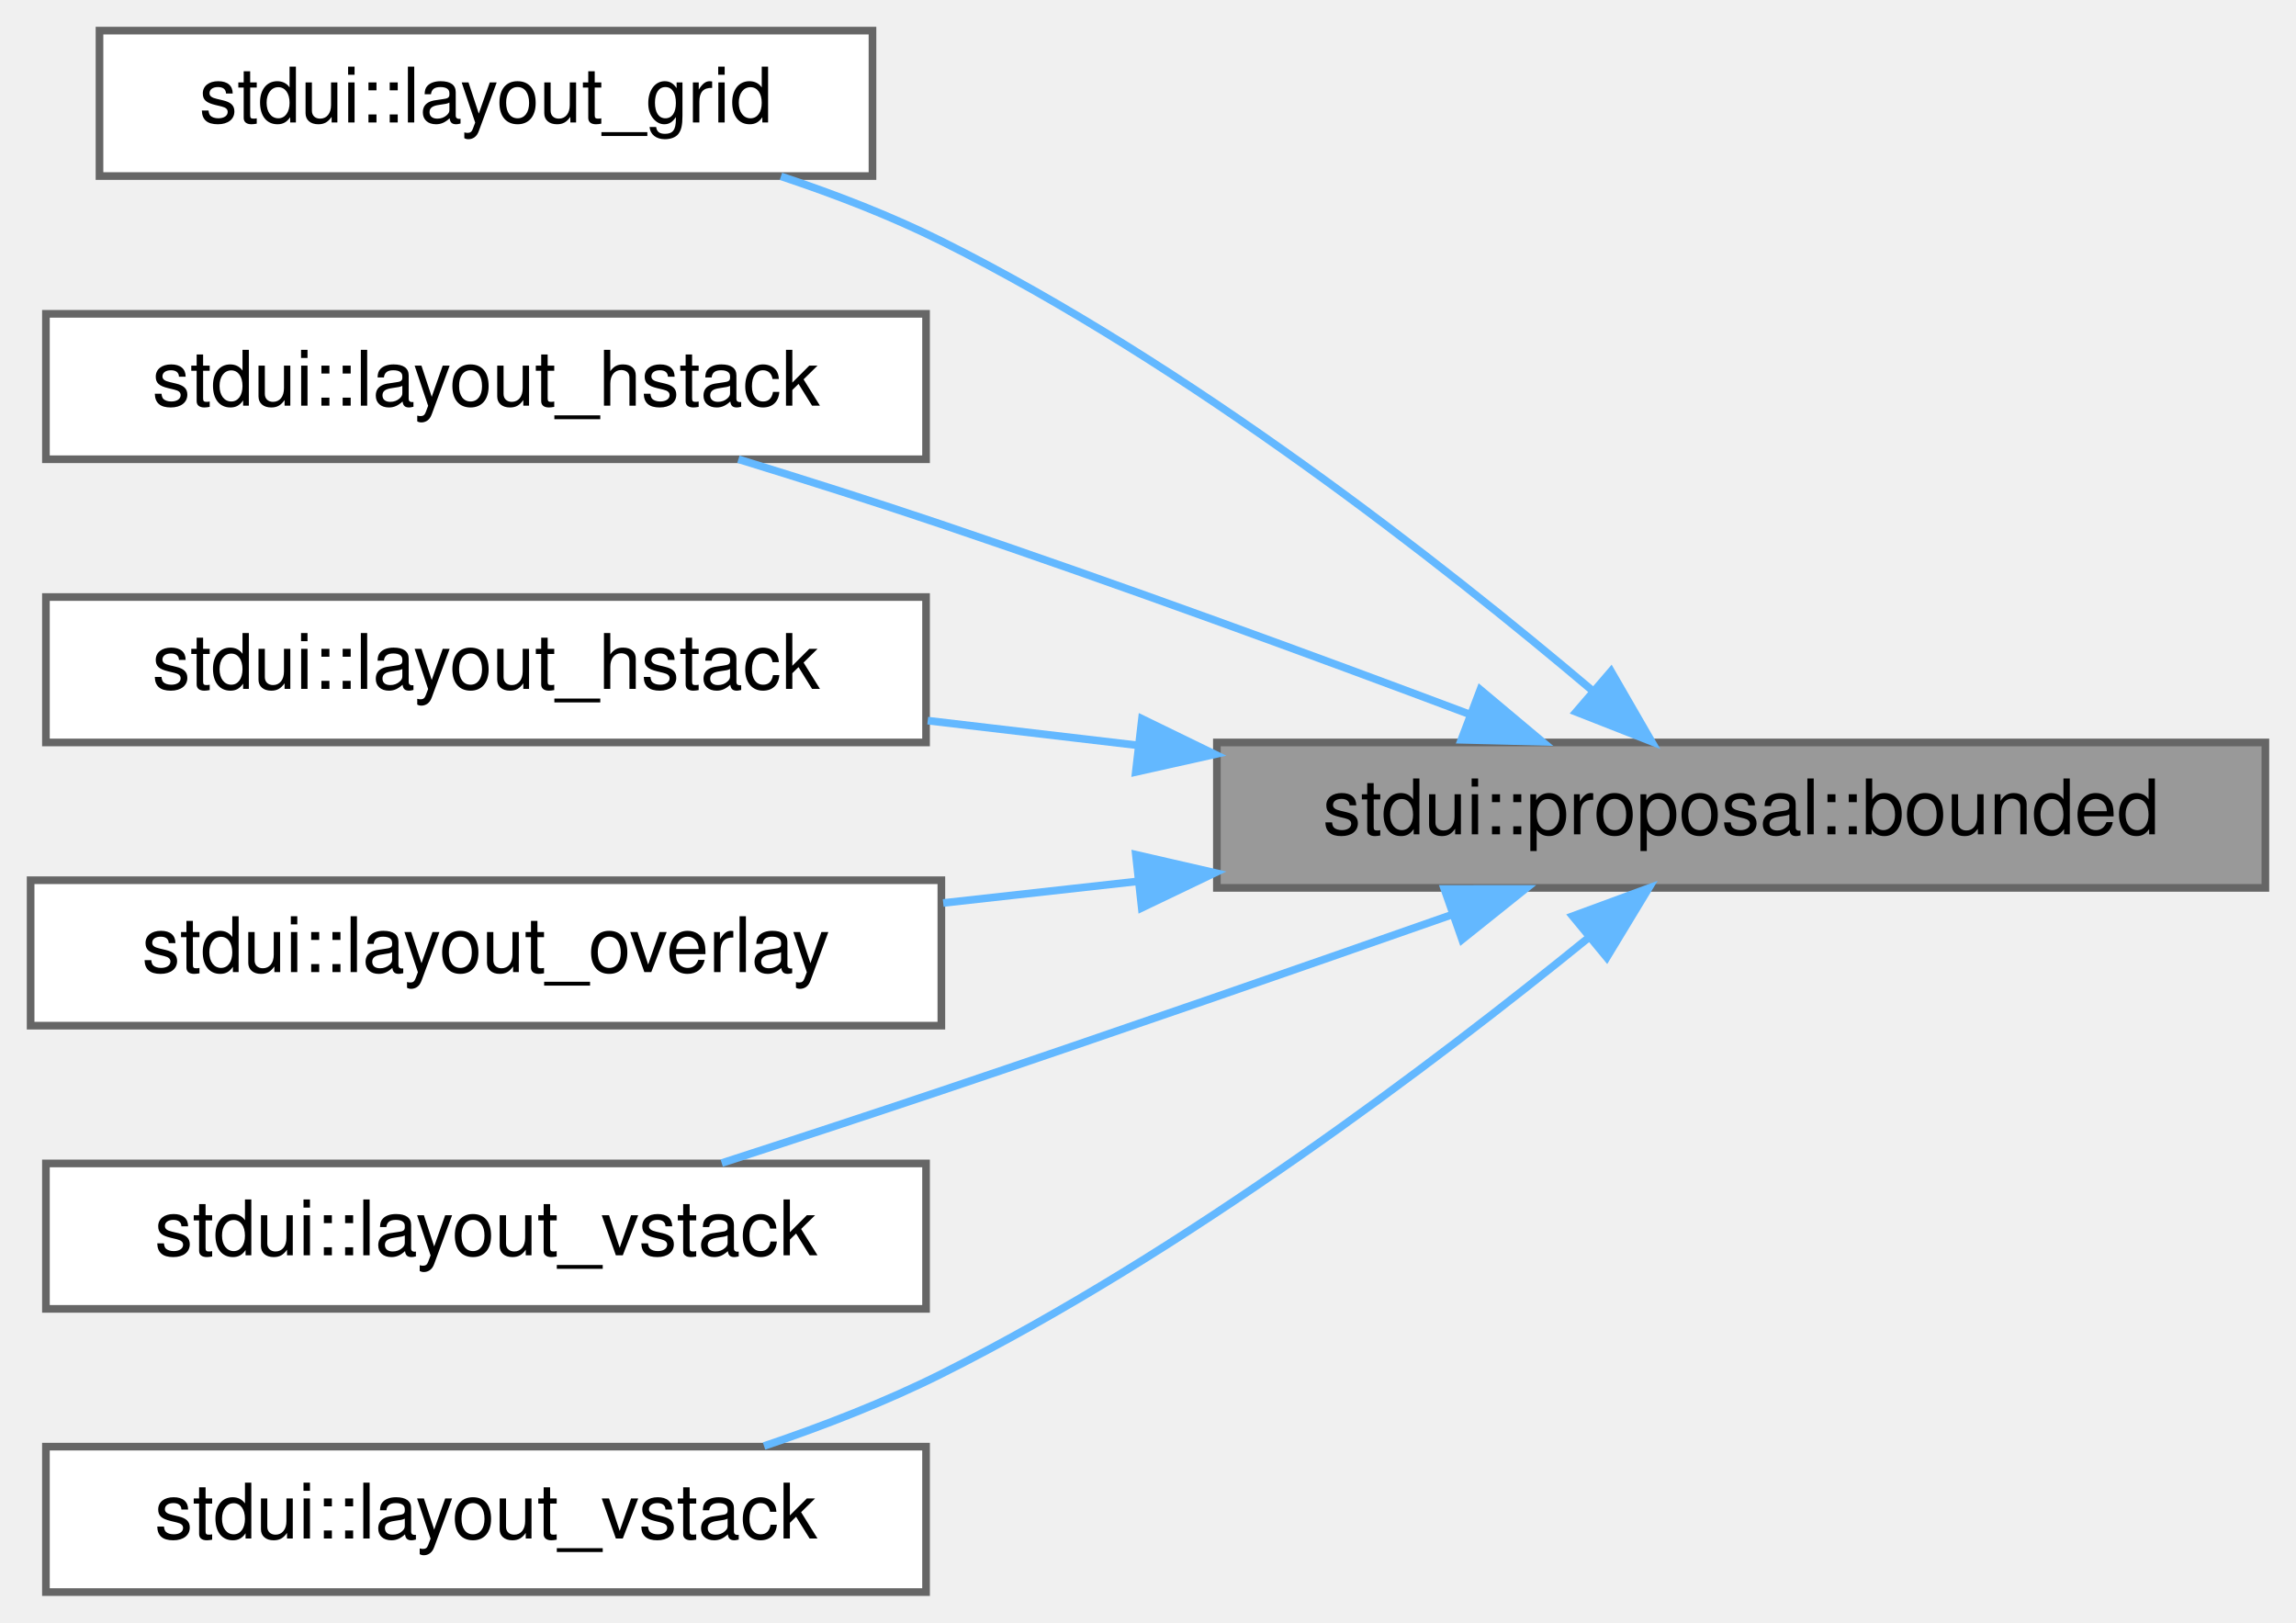
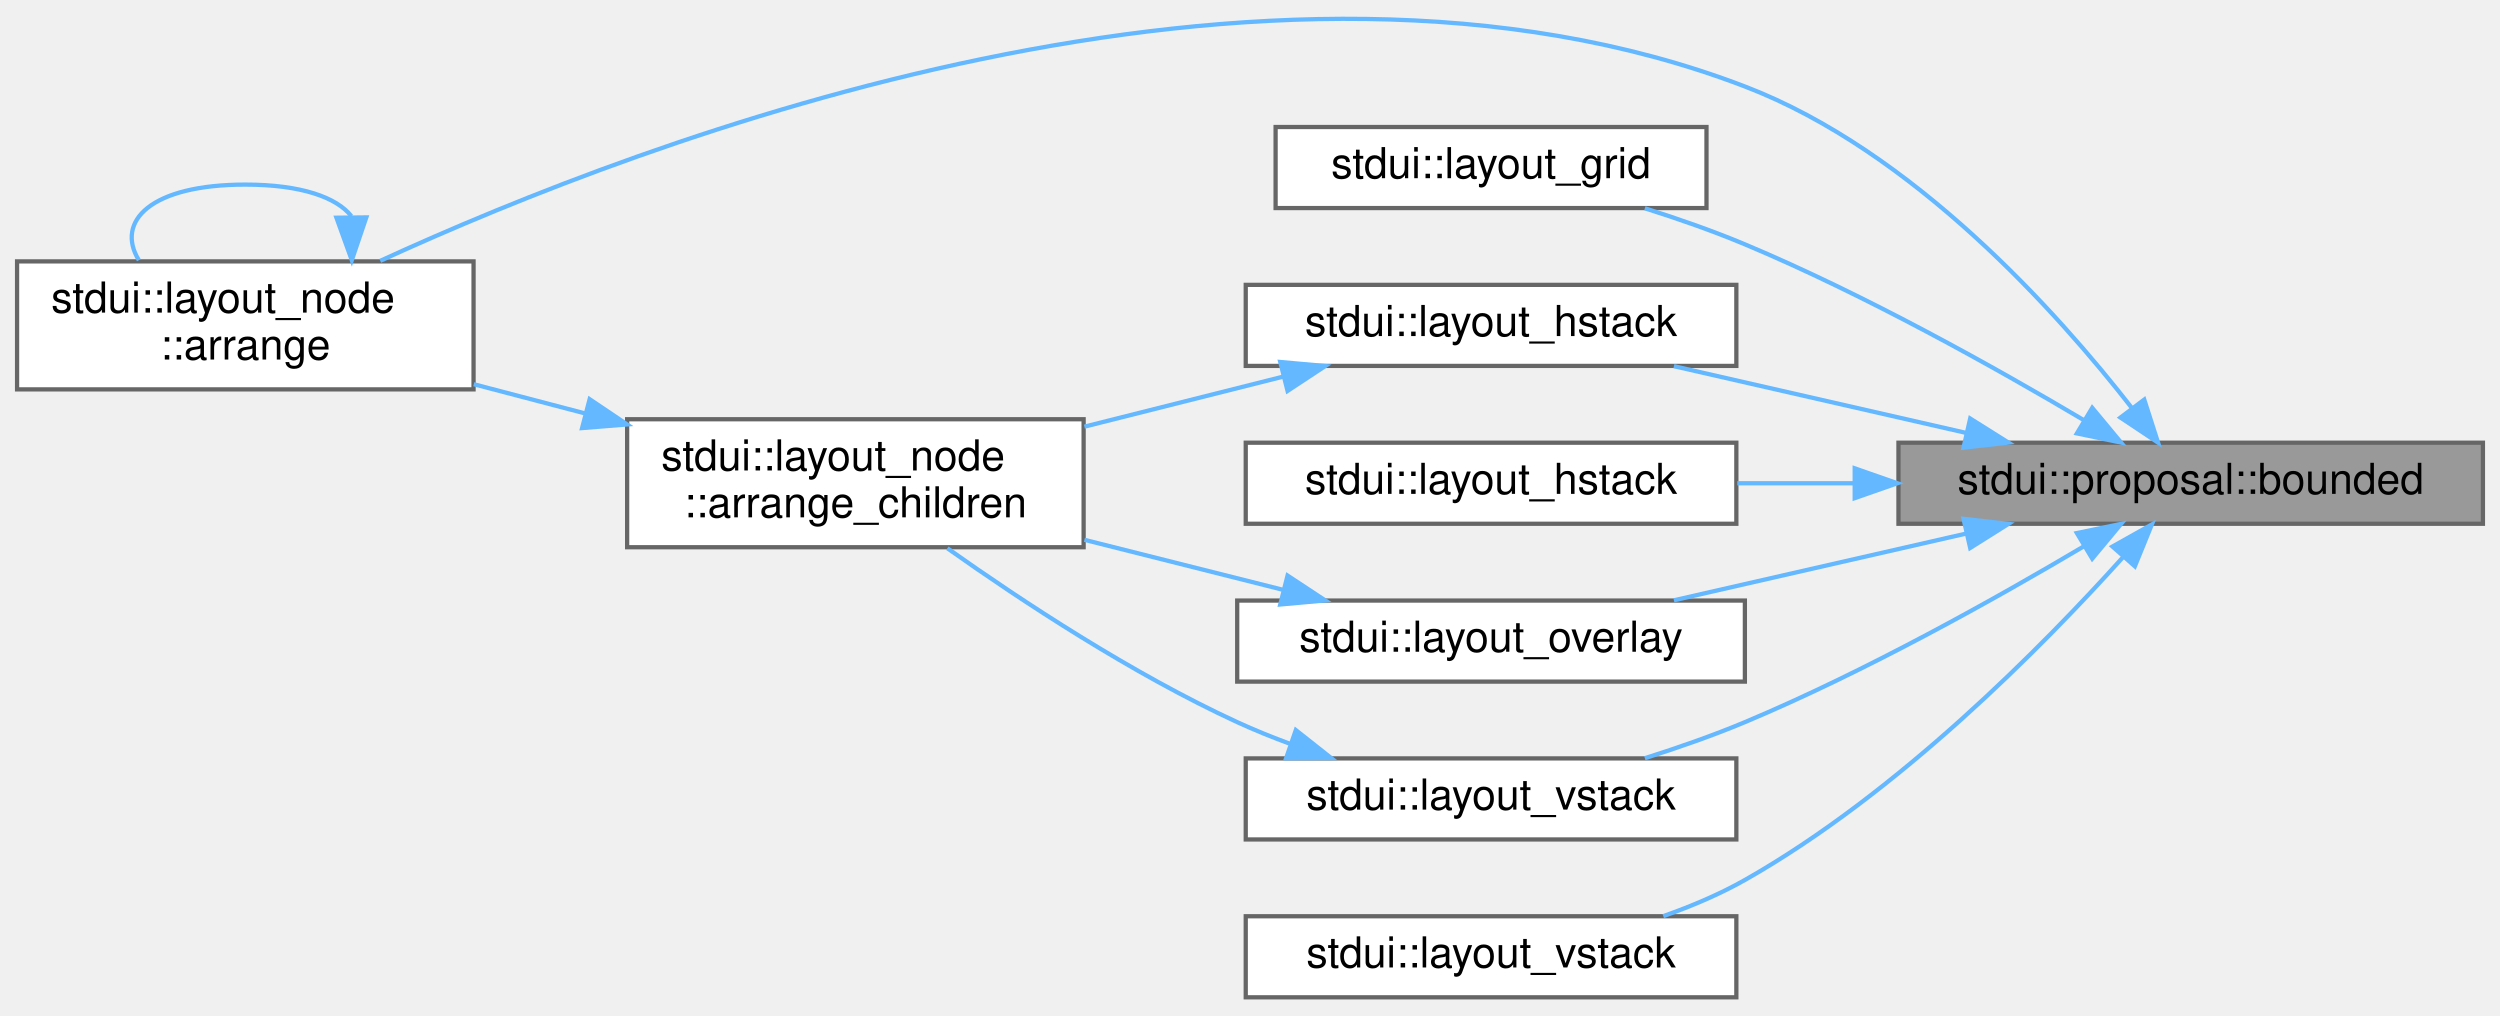
- <svg xmlns="http://www.w3.org/2000/svg" xmlns:xlink="http://www.w3.org/1999/xlink" width="300pt" height="212pt" viewBox="0.00 0.00 300.00 212.00">
-   <g id="graph0" class="graph" transform="scale(1 1) rotate(0) translate(4 208)">
+ <svg xmlns="http://www.w3.org/2000/svg" xmlns:xlink="http://www.w3.org/1999/xlink" width="586pt" height="238pt" viewBox="0.00 0.00 586.00 237.54">
+   <g id="graph0" class="graph" transform="scale(1 1) rotate(0) translate(4 233.54)">
    <g id="Node000001" class="node">
      <g id="a_Node000001">
        <a xlink:title=" ">
-           <polygon fill="#999999" stroke="#666666" points="292,-111 155,-111 155,-92 292,-92 292,-111" />
-           <text text-anchor="middle" x="223.5" y="-99" font-family="Helvetica,sans-Serif" font-size="10.00">stdui::proposal::bounded</text>
+           <polygon fill="#999999" stroke="#666666" points="578,-130 441,-130 441,-111 578,-111 578,-130" />
+           <text text-anchor="middle" x="509.5" y="-118" font-family="Helvetica,sans-Serif" font-size="10.00">stdui::proposal::bounded</text>
        </a>
      </g>
    </g>
    <g id="Node000002" class="node">
      <g id="a_Node000002">
-         <a xlink:href="namespacestdui.html#a594bf636a307c0d7a5cbe55cbefadb0f" target="_top" xlink:title="Measures and arranges children in one grid pass.">
-           <polygon fill="white" stroke="#666666" points="110,-204 9,-204 9,-185 110,-185 110,-204" />
-           <text text-anchor="middle" x="59.5" y="-192" font-family="Helvetica,sans-Serif" font-size="10.00">stdui::layout_grid</text>
+         <a xlink:href="structstdui_1_1layout__node.html#a376b8ecf764209ca245dfbd6ac24bcc2" target="_top" xlink:title=" ">
+           <polygon fill="white" stroke="#666666" points="107,-172.5 0,-172.5 0,-142.5 107,-142.5 107,-172.5" />
+           <text text-anchor="start" x="8" y="-160.5" font-family="Helvetica,sans-Serif" font-size="10.00">stdui::layout_node</text>
+           <text text-anchor="middle" x="53.5" y="-149.5" font-family="Helvetica,sans-Serif" font-size="10.00">::arrange</text>
        </a>
      </g>
    </g>
    <g id="edge1_Node000001_Node000002" class="edge">
      <g id="a_edge1_Node000001_Node000002">
        <a xlink:title=" ">
-           <path fill="none" stroke="#63b8ff" d="M204.17,-117.69C184.37,-134.44 151.32,-160.38 119,-176.5 112.44,-179.77 105.17,-182.59 98.04,-184.96" />
-           <polygon fill="#63b8ff" stroke="#63b8ff" points="206.5,-120.3 211.8,-111.12 201.94,-114.99 206.5,-120.3" />
+           <path fill="none" stroke="#63b8ff" d="M495.77,-138.07C478.27,-160.55 444.43,-198.39 405,-213.5 292.51,-256.62 147.42,-201.22 85.13,-172.63" />
+           <polygon fill="#63b8ff" stroke="#63b8ff" points="498.61,-140.11 501.85,-130.02 493.03,-135.89 498.61,-140.11" />
        </a>
      </g>
    </g>
    <g id="Node000003" class="node">
      <g id="a_Node000003">
-         <a xlink:href="namespacestdui.html#a9786ce1275be0d14fd779b1e7328f101" target="_top" xlink:title="Measures and arranges children in one horizontal stack pass.">
-           <polygon fill="white" stroke="#666666" points="117,-167 2,-167 2,-148 117,-148 117,-167" />
-           <text text-anchor="middle" x="59.5" y="-155" font-family="Helvetica,sans-Serif" font-size="10.00">stdui::layout_hstack</text>
+         <a xlink:href="namespacestdui.html#a594bf636a307c0d7a5cbe55cbefadb0f" target="_top" xlink:title="Measures and arranges children in one grid pass.">
+           <polygon fill="white" stroke="#666666" points="396,-204 295,-204 295,-185 396,-185 396,-204" />
+           <text text-anchor="middle" x="345.5" y="-192" font-family="Helvetica,sans-Serif" font-size="10.00">stdui::layout_grid</text>
        </a>
      </g>
    </g>
-     <g id="edge2_Node000001_Node000003" class="edge">
-       <g id="a_edge2_Node000001_Node000003">
+     <g id="edge3_Node000001_Node000003" class="edge">
+       <g id="a_edge3_Node000001_Node000003">
        <a xlink:title=" ">
-           <path fill="none" stroke="#63b8ff" d="M187.91,-114.72C167.88,-122.25 142.12,-131.7 119,-139.5 110.44,-142.39 101.12,-145.34 92.48,-148" />
-           <polygon fill="#63b8ff" stroke="#63b8ff" points="189.42,-117.9 197.54,-111.09 186.94,-111.35 189.42,-117.9" />
+           <path fill="none" stroke="#63b8ff" d="M484.51,-135.25C463.95,-147.45 433.26,-164.64 405,-176.5 397.55,-179.62 389.37,-182.48 381.55,-184.95" />
+           <polygon fill="#63b8ff" stroke="#63b8ff" points="486.42,-138.18 493.19,-130.03 482.82,-132.18 486.42,-138.18" />
        </a>
      </g>
    </g>
    <g id="Node000004" class="node">
      <g id="a_Node000004">
-         <a xlink:href="namespacestdui.html#a3cff7be9f3e0ae889fd0700a292add36" target="_top" xlink:title="Measures and arranges a horizontal stack using complete options.">
-           <polygon fill="white" stroke="#666666" points="117,-130 2,-130 2,-111 117,-111 117,-130" />
-           <text text-anchor="middle" x="59.5" y="-118" font-family="Helvetica,sans-Serif" font-size="10.00">stdui::layout_hstack</text>
+         <a xlink:href="namespacestdui.html#a9786ce1275be0d14fd779b1e7328f101" target="_top" xlink:title="Measures and arranges children in one horizontal stack pass.">
+           <polygon fill="white" stroke="#666666" points="403,-167 288,-167 288,-148 403,-148 403,-167" />
+           <text text-anchor="middle" x="345.5" y="-155" font-family="Helvetica,sans-Serif" font-size="10.00">stdui::layout_hstack</text>
        </a>
      </g>
    </g>
-     <g id="edge3_Node000001_Node000004" class="edge">
-       <g id="a_edge3_Node000001_Node000004">
+     <g id="edge4_Node000001_Node000004" class="edge">
+       <g id="a_edge4_Node000001_Node000004">
        <a xlink:title=" ">
-           <path fill="none" stroke="#63b8ff" d="M144.72,-110.62C135.45,-111.71 126.12,-112.8 117.22,-113.85" />
-           <polygon fill="#63b8ff" stroke="#63b8ff" points="145.21,-114.09 154.74,-109.45 144.4,-107.14 145.21,-114.09" />
+           <path fill="none" stroke="#63b8ff" d="M456.89,-132.29C434.77,-137.34 409.27,-143.16 388.36,-147.94" />
+           <polygon fill="#63b8ff" stroke="#63b8ff" points="457.81,-135.67 466.78,-130.03 456.25,-128.84 457.81,-135.67" />
+         </a>
+       </g>
+     </g>
+     <g id="Node000006" class="node">
+       <g id="a_Node000006">
+         <a xlink:href="namespacestdui.html#a3cff7be9f3e0ae889fd0700a292add36" target="_top" xlink:title="Measures and arranges a horizontal stack using complete options.">
+           <polygon fill="white" stroke="#666666" points="403,-130 288,-130 288,-111 403,-111 403,-130" />
+           <text text-anchor="middle" x="345.5" y="-118" font-family="Helvetica,sans-Serif" font-size="10.00">stdui::layout_hstack</text>
+         </a>
+       </g>
+     </g>
+     <g id="edge7_Node000001_Node000006" class="edge">
+       <g id="a_edge7_Node000001_Node000006">
+         <a xlink:title=" ">
+           <path fill="none" stroke="#63b8ff" d="M430.72,-120.5C421.45,-120.5 412.12,-120.5 403.22,-120.5" />
+           <polygon fill="#63b8ff" stroke="#63b8ff" points="430.74,-124 440.74,-120.5 430.74,-117 430.74,-124" />
+         </a>
+       </g>
+     </g>
+     <g id="Node000007" class="node">
+       <g id="a_Node000007">
+         <a xlink:href="namespacestdui.html#aab8df1b2a3fb52b92a385eaa8fc98031" target="_top" xlink:title="Measures and arranges children in one overlay pass.">
+           <polygon fill="white" stroke="#666666" points="405,-93 286,-93 286,-74 405,-74 405,-93" />
+           <text text-anchor="middle" x="345.5" y="-81" font-family="Helvetica,sans-Serif" font-size="10.00">stdui::layout_overlay</text>
+         </a>
+       </g>
+     </g>
+     <g id="edge8_Node000001_Node000007" class="edge">
+       <g id="a_edge8_Node000001_Node000007">
+         <a xlink:title=" ">
+           <path fill="none" stroke="#63b8ff" d="M456.89,-108.71C434.77,-103.66 409.27,-97.84 388.36,-93.06" />
+           <polygon fill="#63b8ff" stroke="#63b8ff" points="456.25,-112.16 466.78,-110.97 457.81,-105.33 456.25,-112.16" />
+         </a>
+       </g>
+     </g>
+     <g id="Node000008" class="node">
+       <g id="a_Node000008">
+         <a xlink:href="namespacestdui.html#a1e7351d55441d0716eae378570faed7e" target="_top" xlink:title="Measures and arranges children in one vertical stack pass.">
+           <polygon fill="white" stroke="#666666" points="403,-56 288,-56 288,-37 403,-37 403,-56" />
+           <text text-anchor="middle" x="345.5" y="-44" font-family="Helvetica,sans-Serif" font-size="10.00">stdui::layout_vstack</text>
+         </a>
+       </g>
+     </g>
+     <g id="edge10_Node000001_Node000008" class="edge">
+       <g id="a_edge10_Node000001_Node000008">
+         <a xlink:title=" ">
+           <path fill="none" stroke="#63b8ff" d="M484.51,-105.75C463.95,-93.55 433.26,-76.36 405,-64.5 397.55,-61.38 389.37,-58.52 381.55,-56.05" />
+           <polygon fill="#63b8ff" stroke="#63b8ff" points="482.82,-108.82 493.19,-110.97 486.42,-102.82 482.82,-108.82" />
+         </a>
+       </g>
+     </g>
+     <g id="Node000009" class="node">
+       <g id="a_Node000009">
+         <a xlink:href="namespacestdui.html#a164967d03c8432cd82c093bf0e04de54" target="_top" xlink:title="Measures and arranges a vertical stack using complete options.">
+           <polygon fill="white" stroke="#666666" points="403,-19 288,-19 288,0 403,0 403,-19" />
+           <text text-anchor="middle" x="345.5" y="-7" font-family="Helvetica,sans-Serif" font-size="10.00">stdui::layout_vstack</text>
+         </a>
+       </g>
+     </g>
+     <g id="edge12_Node000001_Node000009" class="edge">
+       <g id="a_edge12_Node000001_Node000009">
+         <a xlink:title=" ">
+           <path fill="none" stroke="#63b8ff" d="M493.57,-103.1C474.85,-82.31 440.84,-47.8 405,-27.5 399.08,-24.15 392.47,-21.35 385.87,-19.03" />
+           <polygon fill="#63b8ff" stroke="#63b8ff" points="491.16,-105.66 500.4,-110.84 496.41,-101.03 491.16,-105.66" />
+         </a>
+       </g>
+     </g>
+     <g id="edge2_Node000002_Node000002" class="edge">
+       <g id="a_edge2_Node000002_Node000002">
+         <a xlink:title=" ">
+           <path fill="none" stroke="#63b8ff" d="M78.36,-183.1C74.96,-187.47 66.67,-190.5 53.5,-190.5 31.31,-190.5 22.99,-181.91 28.54,-172.78" />
+           <polygon fill="#63b8ff" stroke="#63b8ff" points="81.86,-182.81 78.46,-172.78 74.86,-182.74 81.86,-182.81" />
        </a>
      </g>
    </g>
    <g id="Node000005" class="node">
      <g id="a_Node000005">
-         <a xlink:href="namespacestdui.html#aab8df1b2a3fb52b92a385eaa8fc98031" target="_top" xlink:title="Measures and arranges children in one overlay pass.">
-           <polygon fill="white" stroke="#666666" points="119,-93 0,-93 0,-74 119,-74 119,-93" />
-           <text text-anchor="middle" x="59.5" y="-81" font-family="Helvetica,sans-Serif" font-size="10.00">stdui::layout_overlay</text>
+         <a xlink:href="structstdui_1_1layout__node.html#ac66405d4bbb134252e2de00800e3ed69" target="_top" xlink:title=" ">
+           <polygon fill="white" stroke="#666666" points="250,-135.5 143,-135.5 143,-105.5 250,-105.5 250,-135.5" />
+           <text text-anchor="start" x="151" y="-123.5" font-family="Helvetica,sans-Serif" font-size="10.00">stdui::layout_node</text>
+           <text text-anchor="middle" x="196.5" y="-112.5" font-family="Helvetica,sans-Serif" font-size="10.00">::arrange_children</text>
        </a>
      </g>
    </g>
-     <g id="edge4_Node000001_Node000005" class="edge">
-       <g id="a_edge4_Node000001_Node000005">
+     <g id="edge5_Node000004_Node000005" class="edge">
+       <g id="a_edge5_Node000004_Node000005">
        <a xlink:title=" ">
-           <path fill="none" stroke="#63b8ff" d="M144.72,-92.86C136.15,-91.91 127.53,-90.95 119.24,-90.03" />
-           <polygon fill="#63b8ff" stroke="#63b8ff" points="144.41,-96.34 154.74,-93.97 145.18,-89.39 144.41,-96.34" />
+           <path fill="none" stroke="#63b8ff" d="M296.65,-145.46C281.8,-141.72 265.35,-137.58 250.18,-133.76" />
+           <polygon fill="#63b8ff" stroke="#63b8ff" points="296.09,-148.92 306.64,-147.97 297.8,-142.14 296.09,-148.92" />
        </a>
      </g>
    </g>
-     <g id="Node000006" class="node">
-       <g id="a_Node000006">
-         <a xlink:href="namespacestdui.html#a1e7351d55441d0716eae378570faed7e" target="_top" xlink:title="Measures and arranges children in one vertical stack pass.">
-           <polygon fill="white" stroke="#666666" points="117,-56 2,-56 2,-37 117,-37 117,-56" />
-           <text text-anchor="middle" x="59.5" y="-44" font-family="Helvetica,sans-Serif" font-size="10.00">stdui::layout_vstack</text>
+     <g id="edge6_Node000005_Node000002" class="edge">
+       <g id="a_edge6_Node000005_Node000002">
+         <a xlink:title=" ">
+           <path fill="none" stroke="#63b8ff" d="M133.23,-136.84C124.49,-139.13 115.58,-141.47 107.05,-143.71" />
+           <polygon fill="#63b8ff" stroke="#63b8ff" points="134.21,-140.2 143,-134.28 132.44,-133.43 134.21,-140.2" />
        </a>
      </g>
    </g>
-     <g id="edge5_Node000001_Node000006" class="edge">
-       <g id="a_edge5_Node000001_Node000006">
+     <g id="edge9_Node000007_Node000005" class="edge">
+       <g id="a_edge9_Node000007_Node000005">
        <a xlink:title=" ">
-           <path fill="none" stroke="#63b8ff" d="M185.77,-88.52C166.01,-81.59 141.21,-72.97 119,-65.5 109.69,-62.37 99.51,-59.03 90.3,-56.05" />
-           <polygon fill="#63b8ff" stroke="#63b8ff" points="184.72,-91.86 195.31,-91.87 187.04,-85.25 184.72,-91.86" />
+           <path fill="none" stroke="#63b8ff" d="M296.65,-95.54C281.8,-99.28 265.35,-103.42 250.18,-107.24" />
+           <polygon fill="#63b8ff" stroke="#63b8ff" points="297.8,-98.86 306.64,-93.03 296.09,-92.08 297.8,-98.86" />
        </a>
      </g>
    </g>
-     <g id="Node000007" class="node">
-       <g id="a_Node000007">
-         <a xlink:href="namespacestdui.html#a164967d03c8432cd82c093bf0e04de54" target="_top" xlink:title="Measures and arranges a vertical stack using complete options.">
-           <polygon fill="white" stroke="#666666" points="117,-19 2,-19 2,0 117,0 117,-19" />
-           <text text-anchor="middle" x="59.5" y="-7" font-family="Helvetica,sans-Serif" font-size="10.00">stdui::layout_vstack</text>
-         </a>
-       </g>
-     </g>
-     <g id="edge6_Node000001_Node000007" class="edge">
-       <g id="a_edge6_Node000001_Node000007">
+     <g id="edge11_Node000008_Node000005" class="edge">
+       <g id="a_edge11_Node000008_Node000005">
        <a xlink:title=" ">
-           <path fill="none" stroke="#63b8ff" d="M203.45,-85.4C183.49,-69.18 150.69,-44.36 119,-28.5 111.74,-24.87 103.64,-21.72 95.83,-19.08" />
-           <polygon fill="#63b8ff" stroke="#63b8ff" points="201.48,-88.31 211.43,-91.97 205.94,-82.91 201.48,-88.31" />
+           <path fill="none" stroke="#63b8ff" d="M298.59,-59.34C294.28,-60.93 290.02,-62.65 286,-64.5 261.39,-75.83 235.45,-92.94 218.06,-105.26" />
+           <polygon fill="#63b8ff" stroke="#63b8ff" points="299.74,-62.64 308.05,-56.07 297.46,-56.03 299.74,-62.64" />
        </a>
      </g>
    </g>
  </g>
</svg>
